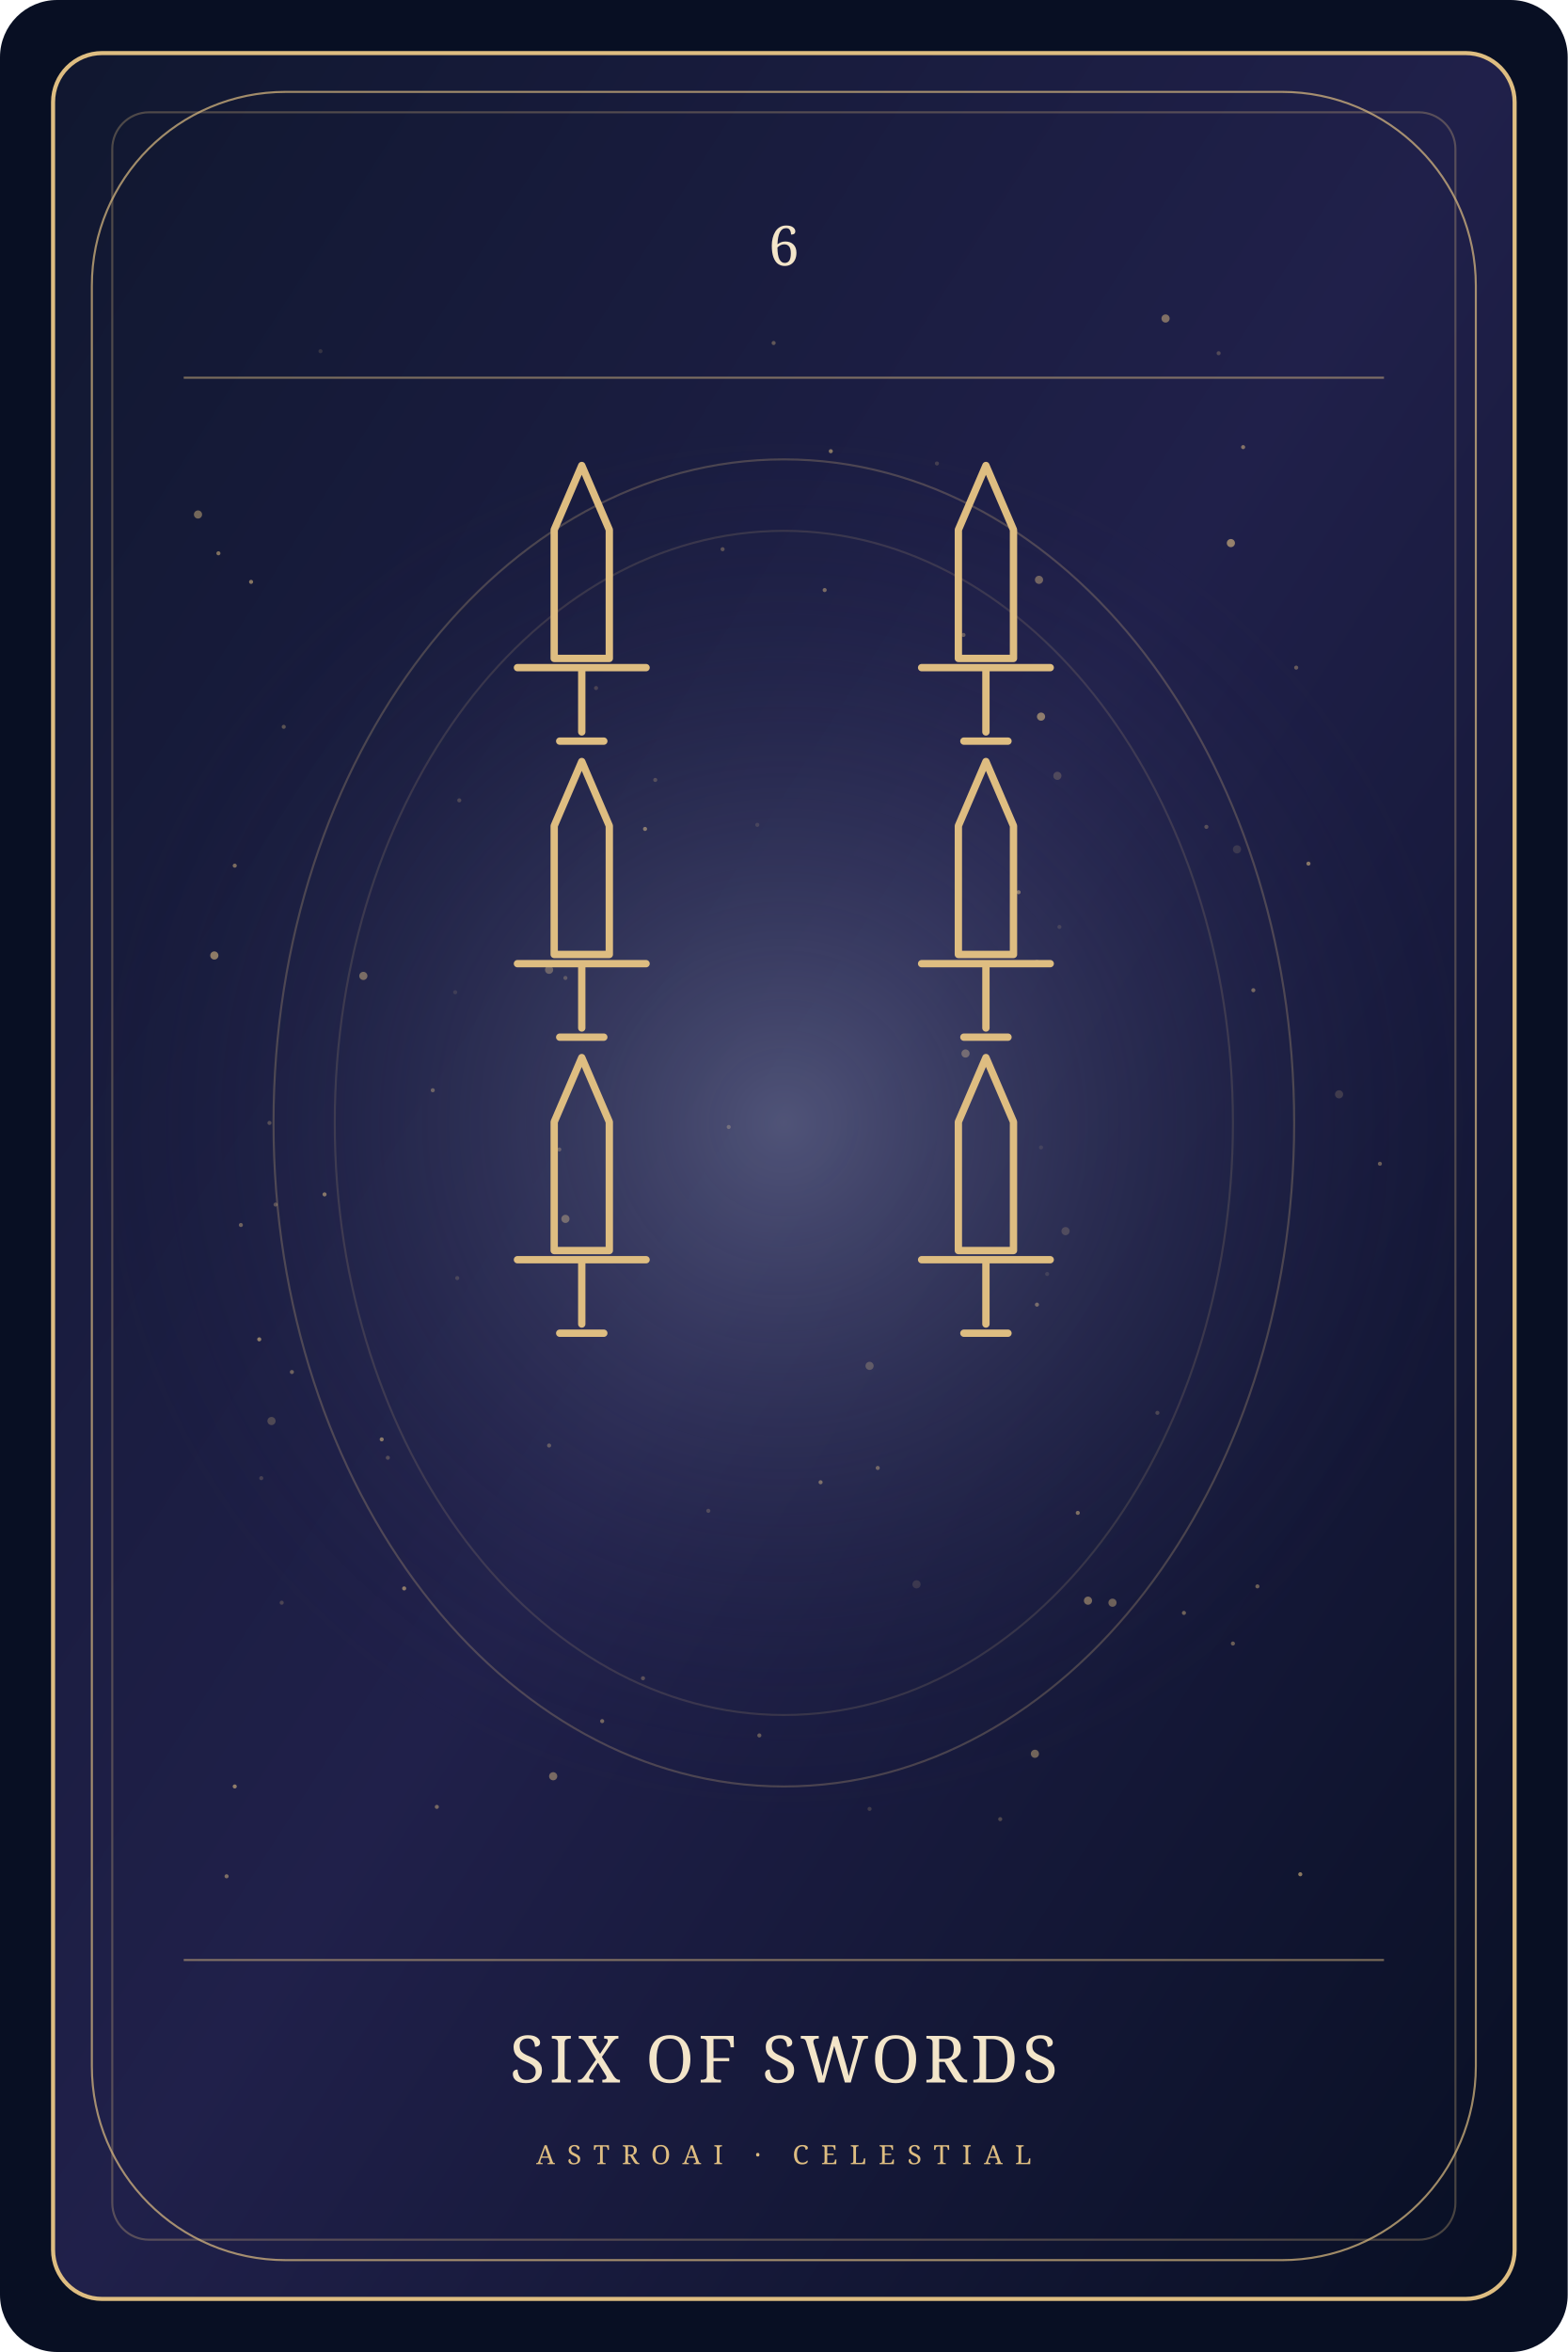
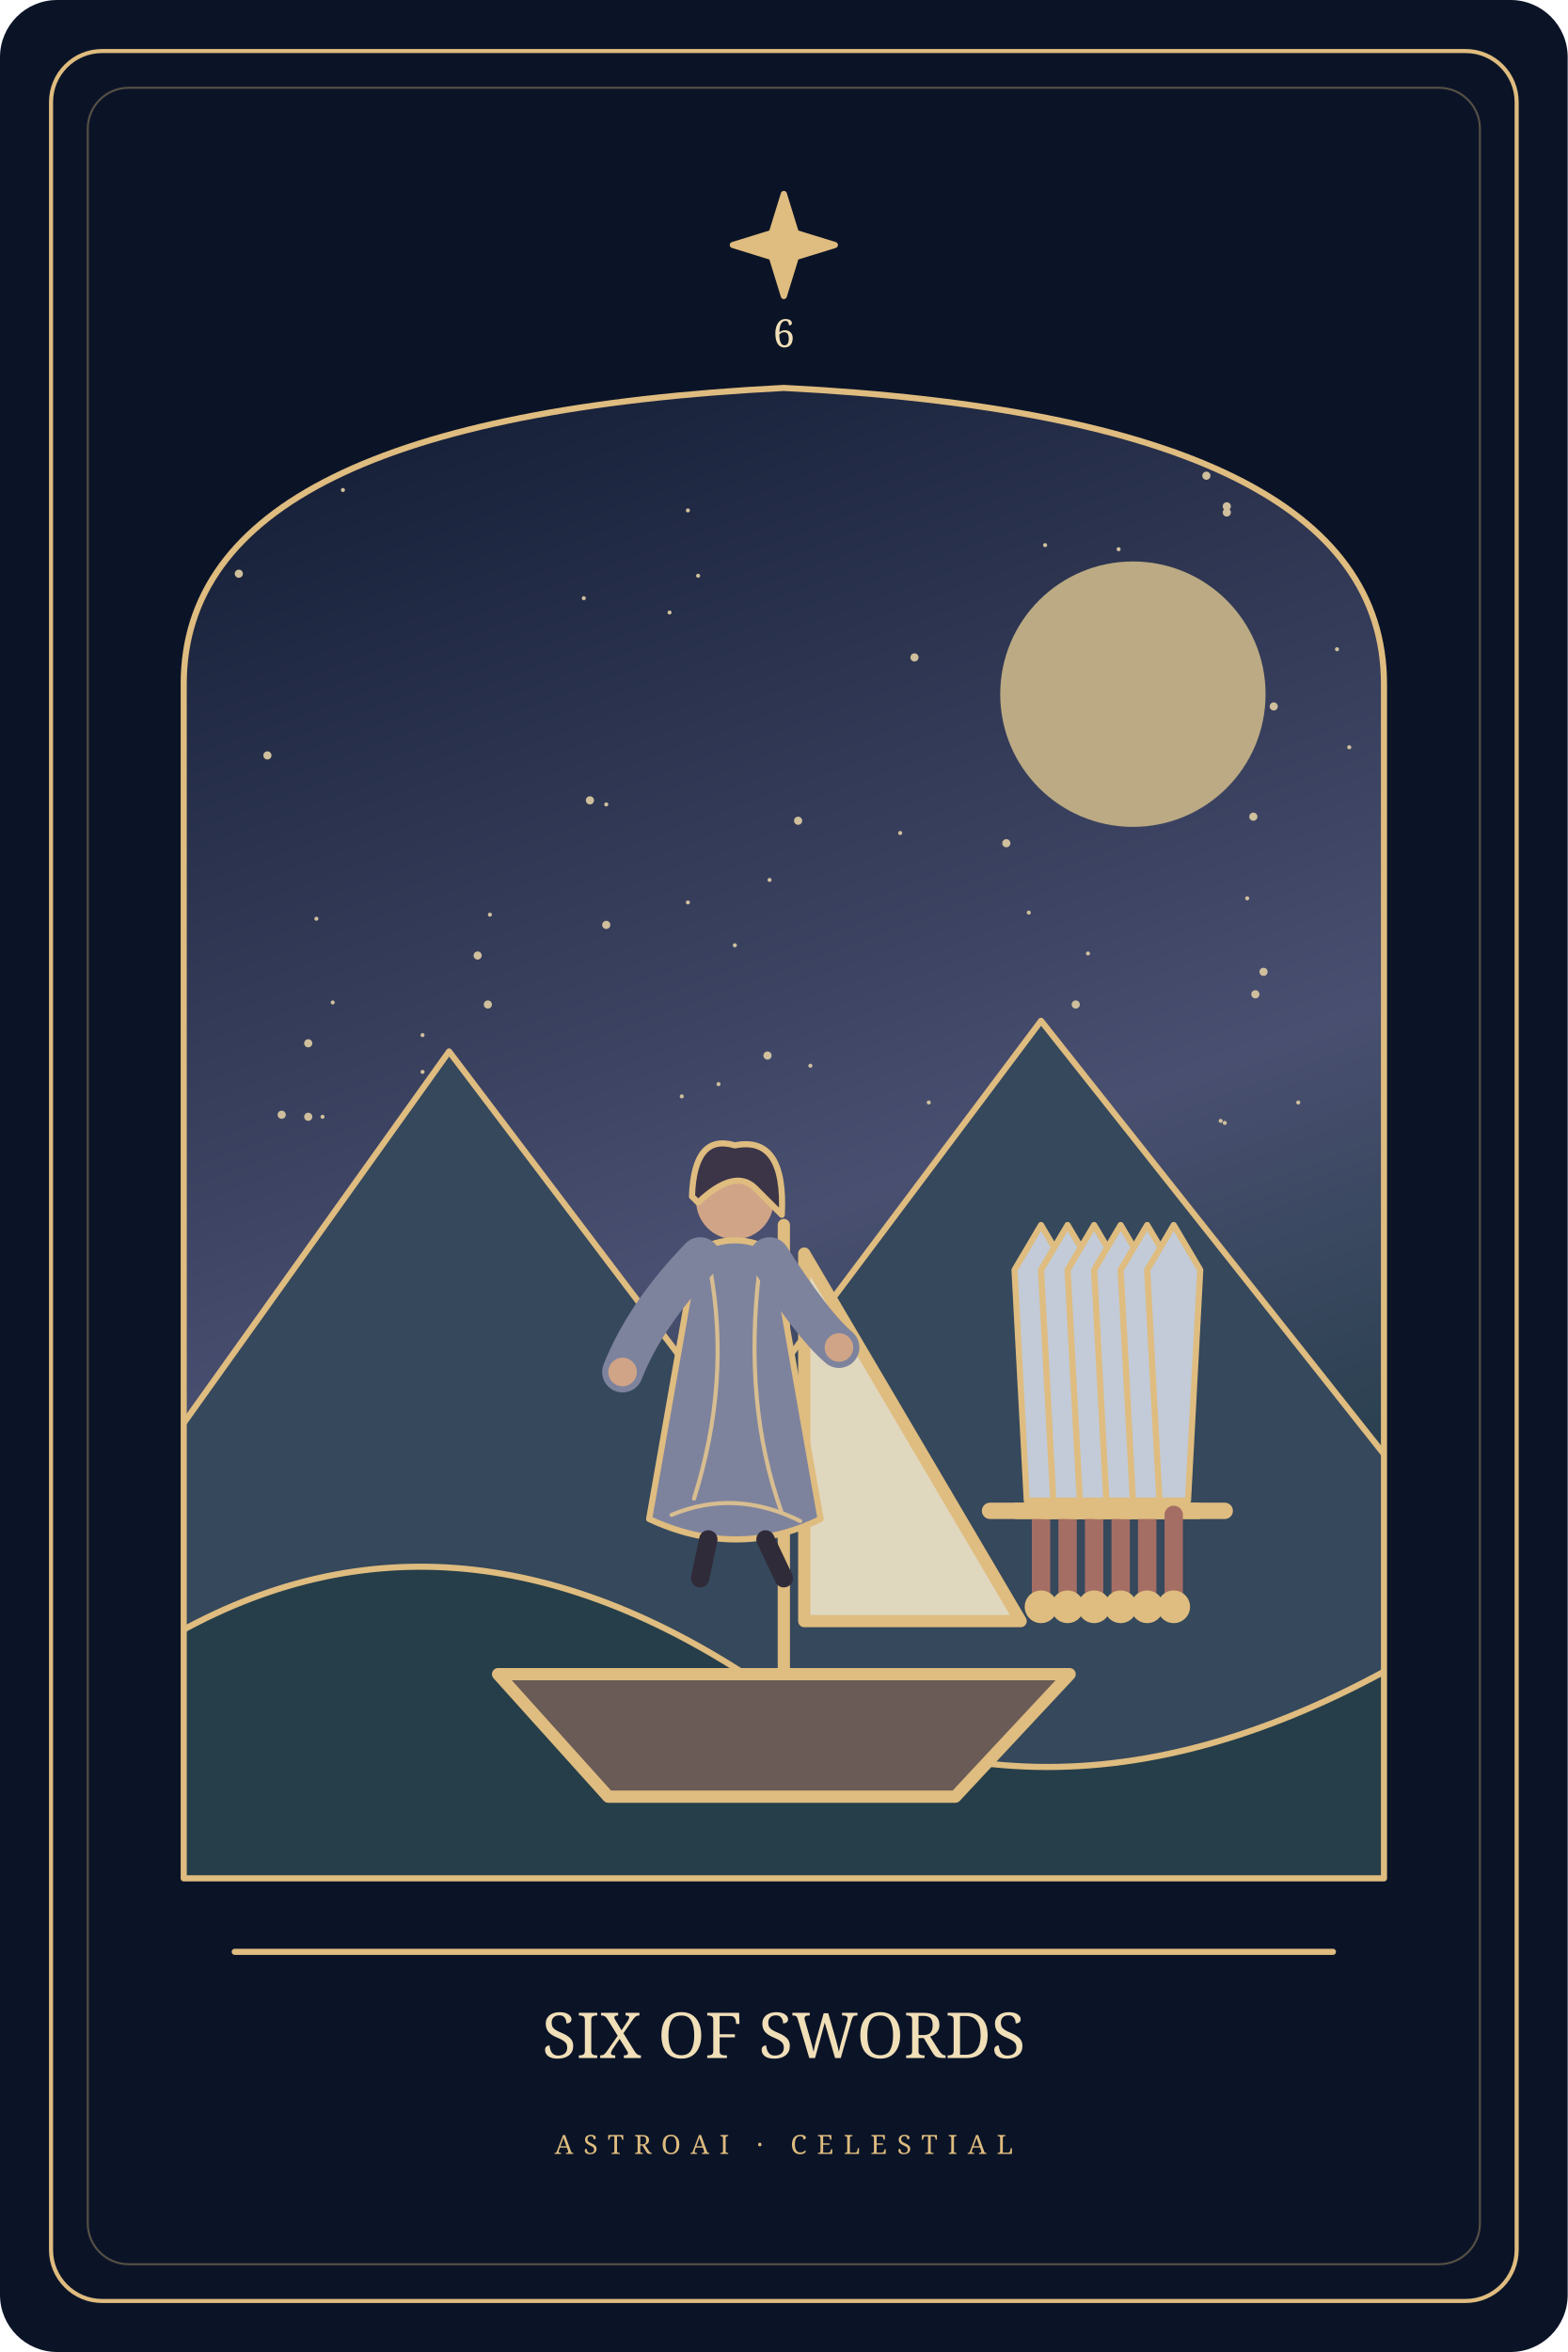
<svg xmlns="http://www.w3.org/2000/svg" width="768" height="1152" viewBox="0 0 768 1152" role="img" aria-label="Six of Swords">
  <defs>
-     <linearGradient id="bg" x2="1" y2="1">
-       <stop stop-color="#10172f" />
-       <stop offset=".5" stop-color="#20204a" />
-       <stop offset="1" stop-color="#080f23" />
+     <linearGradient id="sky" x2=".3" y2="1">
+       <stop stop-color="#101a31" />
+       <stop offset=".65" stop-color="#494f70" />
+       <stop offset="1" stop-color="#213c46" />
    </linearGradient>
-     <radialGradient id="halo">
-       <stop stop-color="#8a92b0" stop-opacity=".45" />
-       <stop offset="1" stop-color="#20204a" stop-opacity="0" />
-     </radialGradient>
+     <linearGradient id="metal" x2="1" y2="1">
+       <stop stop-color="#f1dfb6" />
+       <stop offset="1" stop-color="#af8b51" />
+     </linearGradient>
+     <clipPath id="scene">
+       <path d="M90 920V335Q90 205 384 190Q678 205 678 335V920Z" />
+     </clipPath>
  </defs>
-   <rect width="768" height="1152" rx="28" fill="#080f23" />
-   <rect x="26" y="26" width="716" height="1100" rx="24" fill="url(#bg)" stroke="#debd81" stroke-width="2" />
-   <rect x="45" y="45" width="678" height="1062" rx="95" fill="none" stroke="#debd81" opacity=".7" />
-   <rect x="55" y="55" width="658" height="1042" rx="18" fill="none" stroke="#debd81" opacity=".3" />
-   <g fill="#debd81">
-     <circle cx="507" cy="859" r="2" opacity="0.46" />
-     <circle cx="223" cy="486" r="1" opacity="0.16" />
-     <circle cx="135" cy="590" r="1" opacity="0.35" />
-     <circle cx="159" cy="585" r="1" opacity="0.62" />
-     <circle cx="509" cy="284" r="2" opacity="0.47" />
-     <circle cx="676" cy="570" r="1" opacity="0.43" />
-     <circle cx="580" cy="790" r="1" opacity="0.46" />
-     <circle cx="187" cy="705" r="1" opacity="0.62" />
-     <circle cx="214" cy="885" r="1" opacity="0.46" />
-     <circle cx="269" cy="708" r="1" opacity="0.40" />
-     <circle cx="111" cy="919" r="1" opacity="0.50" />
-     <circle cx="426" cy="886" r="1" opacity="0.20" />
-     <circle cx="597" cy="173" r="1" opacity="0.27" />
-     <circle cx="127" cy="656" r="1" opacity="0.64" />
-     <circle cx="277" cy="479" r="1" opacity="0.35" />
-     <circle cx="519" cy="454" r="1" opacity="0.19" />
-     <circle cx="97" cy="252" r="2" opacity="0.47" />
-     <circle cx="430" cy="719" r="1" opacity="0.50" />
-     <circle cx="571" cy="156" r="2" opacity="0.51" />
-     <circle cx="138" cy="785" r="1" opacity="0.24" />
-     <circle cx="212" cy="534" r="1" opacity="0.46" />
-     <circle cx="357" cy="552" r="1" opacity="0.40" />
-     <circle cx="616" cy="777" r="1" opacity="0.44" />
-     <circle cx="123" cy="285" r="1" opacity="0.57" />
-     <circle cx="635" cy="327" r="1" opacity="0.39" />
-     <circle cx="533" cy="784" r="2" opacity="0.52" />
-     <circle cx="269" cy="475" r="2" opacity="0.45" />
-     <circle cx="128" cy="724" r="1" opacity="0.22" />
-     <circle cx="143" cy="672" r="1" opacity="0.46" />
-     <circle cx="321" cy="382" r="1" opacity="0.30" />
-     <circle cx="510" cy="351" r="2" opacity="0.65" />
-     <circle cx="591" cy="405" r="1" opacity="0.33" />
-     <circle cx="198" cy="778" r="1" opacity="0.62" />
-     <circle cx="473" cy="516" r="2" opacity="0.48" />
-     <circle cx="513" cy="624" r="1" opacity="0.17" />
-     <circle cx="604" cy="805" r="1" opacity="0.43" />
-     <circle cx="277" cy="597" r="2" opacity="0.50" />
-     <circle cx="641" cy="423" r="1" opacity="0.59" />
-     <circle cx="105" cy="468" r="2" opacity="0.63" />
-     <circle cx="449" cy="776" r="2" opacity="0.17" />
-     <circle cx="402" cy="726" r="1" opacity="0.57" />
-     <circle cx="656" cy="536" r="2" opacity="0.21" />
-     <circle cx="407" cy="221" r="1" opacity="0.56" />
-     <circle cx="379" cy="168" r="1" opacity="0.36" />
-     <circle cx="274" cy="563" r="1" opacity="0.40" />
-     <circle cx="459" cy="227" r="1" opacity="0.21" />
-     <circle cx="107" cy="271" r="1" opacity="0.53" />
-     <circle cx="603" cy="266" r="2" opacity="0.62" />
-     <circle cx="292" cy="337" r="1" opacity="0.24" />
-     <circle cx="354" cy="269" r="1" opacity="0.35" />
-     <circle cx="132" cy="550" r="1" opacity="0.32" />
-     <circle cx="225" cy="392" r="1" opacity="0.27" />
-     <circle cx="190" cy="714" r="1" opacity="0.30" />
-     <circle cx="499" cy="437" r="1" opacity="0.61" />
-     <circle cx="372" cy="850" r="1" opacity="0.40" />
-     <circle cx="518" cy="380" r="2" opacity="0.26" />
-     <circle cx="271" cy="870" r="2" opacity="0.48" />
-     <circle cx="609" cy="219" r="1" opacity="0.53" />
-     <circle cx="522" cy="603" r="2" opacity="0.25" />
-     <circle cx="118" cy="600" r="1" opacity="0.46" />
-     <circle cx="472" cy="311" r="1" opacity="0.41" />
-     <circle cx="157" cy="172" r="1" opacity="0.16" />
-     <circle cx="295" cy="843" r="1" opacity="0.48" />
-     <circle cx="637" cy="918" r="1" opacity="0.60" />
-     <circle cx="508" cy="639" r="1" opacity="0.54" />
-     <circle cx="528" cy="741" r="1" opacity="0.57" />
-     <circle cx="606" cy="416" r="2" opacity="0.17" />
-     <circle cx="178" cy="478" r="2" opacity="0.54" />
-     <circle cx="545" cy="785" r="2" opacity="0.46" />
-     <circle cx="115" cy="424" r="1" opacity="0.53" />
-     <circle cx="490" cy="891" r="1" opacity="0.28" />
-     <circle cx="567" cy="692" r="1" opacity="0.27" />
-     <circle cx="347" cy="740" r="1" opacity="0.28" />
-     <circle cx="508" cy="471" r="1" opacity="0.30" />
-     <circle cx="316" cy="406" r="1" opacity="0.64" />
-     <circle cx="426" cy="669" r="2" opacity="0.35" />
-     <circle cx="115" cy="875" r="1" opacity="0.60" />
-     <circle cx="224" cy="626" r="1" opacity="0.23" />
-     <circle cx="404" cy="289" r="1" opacity="0.53" />
-     <circle cx="371" cy="404" r="1" opacity="0.19" />
-     <circle cx="510" cy="562" r="1" opacity="0.15" />
-     <circle cx="133" cy="696" r="2" opacity="0.28" />
-     <circle cx="315" cy="822" r="1" opacity="0.34" />
-     <circle cx="139" cy="356" r="1" opacity="0.35" />
-     <circle cx="614" cy="485" r="1" opacity="0.51" />
-   </g>
-   <circle cx="384" cy="550" r="340" fill="url(#halo)" />
-   <g fill="none" stroke="#debd81">
-     <ellipse cx="384" cy="550" rx="250" ry="325" opacity=".25" />
-     <ellipse cx="384" cy="550" rx="220" ry="290" opacity=".15" />
-     <path d="M90 960H678M90 185H678" opacity=".5" />
-   </g>
-   <g fill="none" stroke="#debd81" stroke-width="4" stroke-linecap="round" stroke-linejoin="round">
-     <g transform="translate(285,300) scale(0.9)">
-       <path d="M0 -80L15 -45V25H-15V-45ZM-35 30H35M0 30V65M-12 70H12" />
+   <rect width="768" height="1152" rx="28" fill="#0b1427" />
+   <rect x="25" y="25" width="718" height="1102" rx="25" fill="none" stroke="#dfbc7f" stroke-width="2" />
+   <rect x="43" y="43" width="682" height="1066" rx="20" fill="none" stroke="#dfbc7f" stroke-opacity=".35" />
+   <g clip-path="url(#scene)">
+     <rect x="85" y="185" width="600" height="740" fill="url(#sky)" />
+     <circle cx="527" cy="492" r="2" fill="#cfbf9c" stroke="none" stroke-width="2" />
+     <circle cx="352" cy="531" r="1" fill="#cfbf9c" stroke="none" stroke-width="2" />
+     <circle cx="441" cy="408" r="1" fill="#cfbf9c" stroke="none" stroke-width="2" />
+     <circle cx="151" cy="547" r="2" fill="#cfbf9c" stroke="none" stroke-width="2" />
+     <circle cx="155" cy="450" r="1" fill="#cfbf9c" stroke="none" stroke-width="2" />
+     <circle cx="512" cy="267" r="1" fill="#cfbf9c" stroke="none" stroke-width="2" />
+     <circle cx="334" cy="537" r="1" fill="#cfbf9c" stroke="none" stroke-width="2" />
+     <circle cx="239" cy="492" r="2" fill="#cfbf9c" stroke="none" stroke-width="2" />
+     <circle cx="207" cy="525" r="1" fill="#cfbf9c" stroke="none" stroke-width="2" />
+     <circle cx="376" cy="517" r="2" fill="#cfbf9c" stroke="none" stroke-width="2" />
+     <circle cx="600" cy="550" r="1" fill="#cfbf9c" stroke="none" stroke-width="2" />
+     <circle cx="207" cy="507" r="1" fill="#cfbf9c" stroke="none" stroke-width="2" />
+     <circle cx="234" cy="468" r="2" fill="#cfbf9c" stroke="none" stroke-width="2" />
+     <circle cx="448" cy="322" r="2" fill="#cfbf9c" stroke="none" stroke-width="2" />
+     <circle cx="615" cy="487" r="2" fill="#cfbf9c" stroke="none" stroke-width="2" />
+     <circle cx="131" cy="370" r="2" fill="#cfbf9c" stroke="none" stroke-width="2" />
+     <circle cx="614" cy="400" r="2" fill="#cfbf9c" stroke="none" stroke-width="2" />
+     <circle cx="548" cy="278" r="1" fill="#cfbf9c" stroke="none" stroke-width="2" />
+     <circle cx="617" cy="241" r="1" fill="#cfbf9c" stroke="none" stroke-width="2" />
+     <circle cx="342" cy="282" r="1" fill="#cfbf9c" stroke="none" stroke-width="2" />
+     <circle cx="611" cy="440" r="1" fill="#cfbf9c" stroke="none" stroke-width="2" />
+     <circle cx="297" cy="394" r="1" fill="#cfbf9c" stroke="none" stroke-width="2" />
+     <circle cx="504" cy="447" r="1" fill="#cfbf9c" stroke="none" stroke-width="2" />
+     <circle cx="548" cy="269" r="1" fill="#cfbf9c" stroke="none" stroke-width="2" />
+     <circle cx="117" cy="281" r="2" fill="#cfbf9c" stroke="none" stroke-width="2" />
+     <circle cx="391" cy="402" r="2" fill="#cfbf9c" stroke="none" stroke-width="2" />
+     <circle cx="601" cy="248" r="2" fill="#cfbf9c" stroke="none" stroke-width="2" />
+     <circle cx="591" cy="233" r="2" fill="#cfbf9c" stroke="none" stroke-width="2" />
+     <circle cx="158" cy="547" r="1" fill="#cfbf9c" stroke="none" stroke-width="2" />
+     <circle cx="286" cy="293" r="1" fill="#cfbf9c" stroke="none" stroke-width="2" />
+     <circle cx="138" cy="546" r="2" fill="#cfbf9c" stroke="none" stroke-width="2" />
+     <circle cx="377" cy="431" r="1" fill="#cfbf9c" stroke="none" stroke-width="2" />
+     <circle cx="619" cy="476" r="2" fill="#cfbf9c" stroke="none" stroke-width="2" />
+     <circle cx="397" cy="522" r="1" fill="#cfbf9c" stroke="none" stroke-width="2" />
+     <circle cx="240" cy="448" r="1" fill="#cfbf9c" stroke="none" stroke-width="2" />
+     <circle cx="655" cy="318" r="1" fill="#cfbf9c" stroke="none" stroke-width="2" />
+     <circle cx="598" cy="549" r="1" fill="#cfbf9c" stroke="none" stroke-width="2" />
+     <circle cx="289" cy="392" r="2" fill="#cfbf9c" stroke="none" stroke-width="2" />
+     <circle cx="601" cy="251" r="2" fill="#cfbf9c" stroke="none" stroke-width="2" />
+     <circle cx="328" cy="300" r="1" fill="#cfbf9c" stroke="none" stroke-width="2" />
+     <circle cx="163" cy="491" r="1" fill="#cfbf9c" stroke="none" stroke-width="2" />
+     <circle cx="636" cy="540" r="1" fill="#cfbf9c" stroke="none" stroke-width="2" />
+     <circle cx="337" cy="250" r="1" fill="#cfbf9c" stroke="none" stroke-width="2" />
+     <circle cx="337" cy="442" r="1" fill="#cfbf9c" stroke="none" stroke-width="2" />
+     <circle cx="455" cy="540" r="1" fill="#cfbf9c" stroke="none" stroke-width="2" />
+     <circle cx="360" cy="463" r="1" fill="#cfbf9c" stroke="none" stroke-width="2" />
+     <circle cx="218" cy="544" r="1" fill="#cfbf9c" stroke="none" stroke-width="2" />
+     <circle cx="493" cy="413" r="2" fill="#cfbf9c" stroke="none" stroke-width="2" />
+     <circle cx="533" cy="467" r="1" fill="#cfbf9c" stroke="none" stroke-width="2" />
+     <circle cx="151" cy="511" r="2" fill="#cfbf9c" stroke="none" stroke-width="2" />
+     <circle cx="624" cy="346" r="2" fill="#cfbf9c" stroke="none" stroke-width="2" />
+     <circle cx="297" cy="453" r="2" fill="#cfbf9c" stroke="none" stroke-width="2" />
+     <circle cx="661" cy="366" r="1" fill="#cfbf9c" stroke="none" stroke-width="2" />
+     <circle cx="168" cy="240" r="1" fill="#cfbf9c" stroke="none" stroke-width="2" />
+     <circle cx="555" cy="340" r="65" fill="#bbaa83" stroke="none" stroke-width="2" />
+     <path d="M70 725L220 515L360 700L510 500L700 740V930H70Z" fill="#35485c" stroke="#dfbc7f" stroke-width="3" stroke-linecap="round" stroke-linejoin="round" />
+     <path d="M70 810Q210 720 365 820T710 800V950H70Z" fill="#263e49" stroke="#dfbc7f" stroke-width="3" stroke-linecap="round" stroke-linejoin="round" />
+     <g transform="translate(384 820) scale(2)">
+       <path d="M-70 0H70L42 30H-43Z" fill="#6a5b57" stroke="#dfbc7f" stroke-width="3" stroke-linecap="round" stroke-linejoin="round" />
+       <path d="M0 -110V0M5 -103L58 -13H5Z" fill="#e0d7bf" stroke="#dfbc7f" stroke-width="3" stroke-linecap="round" stroke-linejoin="round" />
    </g>
-     <g transform="translate(483,300) scale(0.9)">
-       <path d="M0 -80L15 -45V25H-15V-45ZM-35 30H35M0 30V65M-12 70H12" />
+     <g transform="translate(360 680) scale(1)">
+       <circle cx="0" cy="-92" r="19" fill="#d0a487" stroke="none" stroke-width="2" />
+       <path d="M-21 -94Q-20 -125 0 -119Q25 -124 23 -85L10 -98Q0 -108 -18 -91Z" fill="#3b3547" stroke="#dfbc7f" stroke-width="3" stroke-linecap="round" stroke-linejoin="round" />
+       <path d="M-19 -67Q0 -78 19 -67L42 64Q1 84 -42 64Z" fill="#7e839d" stroke="#dfbc7f" stroke-width="3" stroke-linecap="round" stroke-linejoin="round" />
+       <path d="M-12 -58Q-2 -3 -20 54M12 -58Q4 8 23 61M-31 62Q0 49 32 65" fill="none" stroke="#d7bd90" stroke-width="2" stroke-linecap="round" stroke-linejoin="round" />
+       <path d="M-17 -64Q-44 -36 -55 -8M17 -64Q38 -31 51 -20" fill="none" stroke="#7e839d" stroke-width="20" stroke-linecap="round" stroke-linejoin="round" />
+       <circle cx="-55" cy="-8" r="7" fill="#d0a487" stroke="none" stroke-width="2" />
+       <circle cx="51" cy="-20" r="7" fill="#d0a487" stroke="none" stroke-width="2" />
+       <path d="M-13 74L-17 93" fill="none" stroke="#302b39" stroke-width="9" stroke-linecap="round" stroke-linejoin="round" />
+       <path d="M15 74L24 93" fill="none" stroke="#302b39" stroke-width="9" stroke-linecap="round" stroke-linejoin="round" />
    </g>
-     <g transform="translate(285,445) scale(0.9)">
-       <path d="M0 -80L15 -45V25H-15V-45ZM-35 30H35M0 30V65M-12 70H12" />
+     <g transform="translate(510 730) rotate(0) scale(1)">
+       <path d="M0 -130L13 -108L7 5H-7L-13 -108Z" fill="#c2cbd7" stroke="#dfbc7f" stroke-width="3" stroke-linecap="round" stroke-linejoin="round" />
+       <path d="M-25 10L25 10" fill="none" stroke="#dfbc7f" stroke-width="8" stroke-linecap="round" stroke-linejoin="round" />
+       <path d="M0 12L0 50" fill="none" stroke="#a46e64" stroke-width="9" stroke-linecap="round" stroke-linejoin="round" />
+       <circle cx="0" cy="57" r="8" fill="#dfbc7f" stroke="none" stroke-width="2" />
    </g>
-     <g transform="translate(483,445) scale(0.9)">
-       <path d="M0 -80L15 -45V25H-15V-45ZM-35 30H35M0 30V65M-12 70H12" />
+     <g transform="translate(523 730) rotate(0) scale(1)">
+       <path d="M0 -130L13 -108L7 5H-7L-13 -108Z" fill="#c2cbd7" stroke="#dfbc7f" stroke-width="3" stroke-linecap="round" stroke-linejoin="round" />
+       <path d="M-25 10L25 10" fill="none" stroke="#dfbc7f" stroke-width="8" stroke-linecap="round" stroke-linejoin="round" />
+       <path d="M0 12L0 50" fill="none" stroke="#a46e64" stroke-width="9" stroke-linecap="round" stroke-linejoin="round" />
+       <circle cx="0" cy="57" r="8" fill="#dfbc7f" stroke="none" stroke-width="2" />
    </g>
-     <g transform="translate(285,590) scale(0.9)">
-       <path d="M0 -80L15 -45V25H-15V-45ZM-35 30H35M0 30V65M-12 70H12" />
+     <g transform="translate(536 730) rotate(0) scale(1)">
+       <path d="M0 -130L13 -108L7 5H-7L-13 -108Z" fill="#c2cbd7" stroke="#dfbc7f" stroke-width="3" stroke-linecap="round" stroke-linejoin="round" />
+       <path d="M-25 10L25 10" fill="none" stroke="#dfbc7f" stroke-width="8" stroke-linecap="round" stroke-linejoin="round" />
+       <path d="M0 12L0 50" fill="none" stroke="#a46e64" stroke-width="9" stroke-linecap="round" stroke-linejoin="round" />
+       <circle cx="0" cy="57" r="8" fill="#dfbc7f" stroke="none" stroke-width="2" />
    </g>
-     <g transform="translate(483,590) scale(0.9)">
-       <path d="M0 -80L15 -45V25H-15V-45ZM-35 30H35M0 30V65M-12 70H12" />
+     <g transform="translate(549 730) rotate(0) scale(1)">
+       <path d="M0 -130L13 -108L7 5H-7L-13 -108Z" fill="#c2cbd7" stroke="#dfbc7f" stroke-width="3" stroke-linecap="round" stroke-linejoin="round" />
+       <path d="M-25 10L25 10" fill="none" stroke="#dfbc7f" stroke-width="8" stroke-linecap="round" stroke-linejoin="round" />
+       <path d="M0 12L0 50" fill="none" stroke="#a46e64" stroke-width="9" stroke-linecap="round" stroke-linejoin="round" />
+       <circle cx="0" cy="57" r="8" fill="#dfbc7f" stroke="none" stroke-width="2" />
+     </g>
+     <g transform="translate(562 730) rotate(0) scale(1)">
+       <path d="M0 -130L13 -108L7 5H-7L-13 -108Z" fill="#c2cbd7" stroke="#dfbc7f" stroke-width="3" stroke-linecap="round" stroke-linejoin="round" />
+       <path d="M-25 10L25 10" fill="none" stroke="#dfbc7f" stroke-width="8" stroke-linecap="round" stroke-linejoin="round" />
+       <path d="M0 12L0 50" fill="none" stroke="#a46e64" stroke-width="9" stroke-linecap="round" stroke-linejoin="round" />
+       <circle cx="0" cy="57" r="8" fill="#dfbc7f" stroke="none" stroke-width="2" />
+     </g>
+     <g transform="translate(575 730) rotate(0) scale(1)">
+       <path d="M0 -130L13 -108L7 5H-7L-13 -108Z" fill="#c2cbd7" stroke="#dfbc7f" stroke-width="3" stroke-linecap="round" stroke-linejoin="round" />
+       <path d="M-25 10L25 10" fill="none" stroke="#dfbc7f" stroke-width="8" stroke-linecap="round" stroke-linejoin="round" />
+       <path d="M0 12L0 50" fill="none" stroke="#a46e64" stroke-width="9" stroke-linecap="round" stroke-linejoin="round" />
+       <circle cx="0" cy="57" r="8" fill="#dfbc7f" stroke="none" stroke-width="2" />
    </g>
  </g>
-   <g fill="#f3e5c9" text-anchor="middle" font-family="Georgia,serif">
-     <text x="384" y="130" font-size="27" letter-spacing="8">6</text>
-     <text x="384" y="1020" font-size="32" letter-spacing="2">SIX OF SWORDS</text>
-     <text x="384" y="1060" font-size="13" letter-spacing="6" fill="#debd81">ASTROAI · CELESTIAL</text>
+   <path d="M90 920V335Q90 205 384 190Q678 205 678 335V920Z" fill="none" stroke="#dfbc7f" stroke-width="3" stroke-linecap="round" stroke-linejoin="round" />
+   <path d="M384.0,95.0 389.9,114.1 409.0,120.0 389.9,125.9 384.0,145.0 378.1,125.9 359.0,120.0 378.1,114.1Z" fill="#dfbc7f" stroke="#dfbc7f" stroke-width="3" stroke-linecap="round" stroke-linejoin="round" />
+   <path d="M115 956L653 956" fill="none" stroke="#dfbc7f" stroke-width="3" stroke-linecap="round" stroke-linejoin="round" />
+   <g text-anchor="middle" fill="#f1dfb8" font-family="Georgia,serif">
+     <text x="384" y="170" font-size="19" letter-spacing="5">6</text>
+     <text x="384" y="1008" font-size="31">SIX OF SWORDS</text>
+     <text x="384" y="1055" font-size="13" letter-spacing="5" fill="#dfbc7f">ASTROAI · CELESTIAL</text>
  </g>
</svg>
